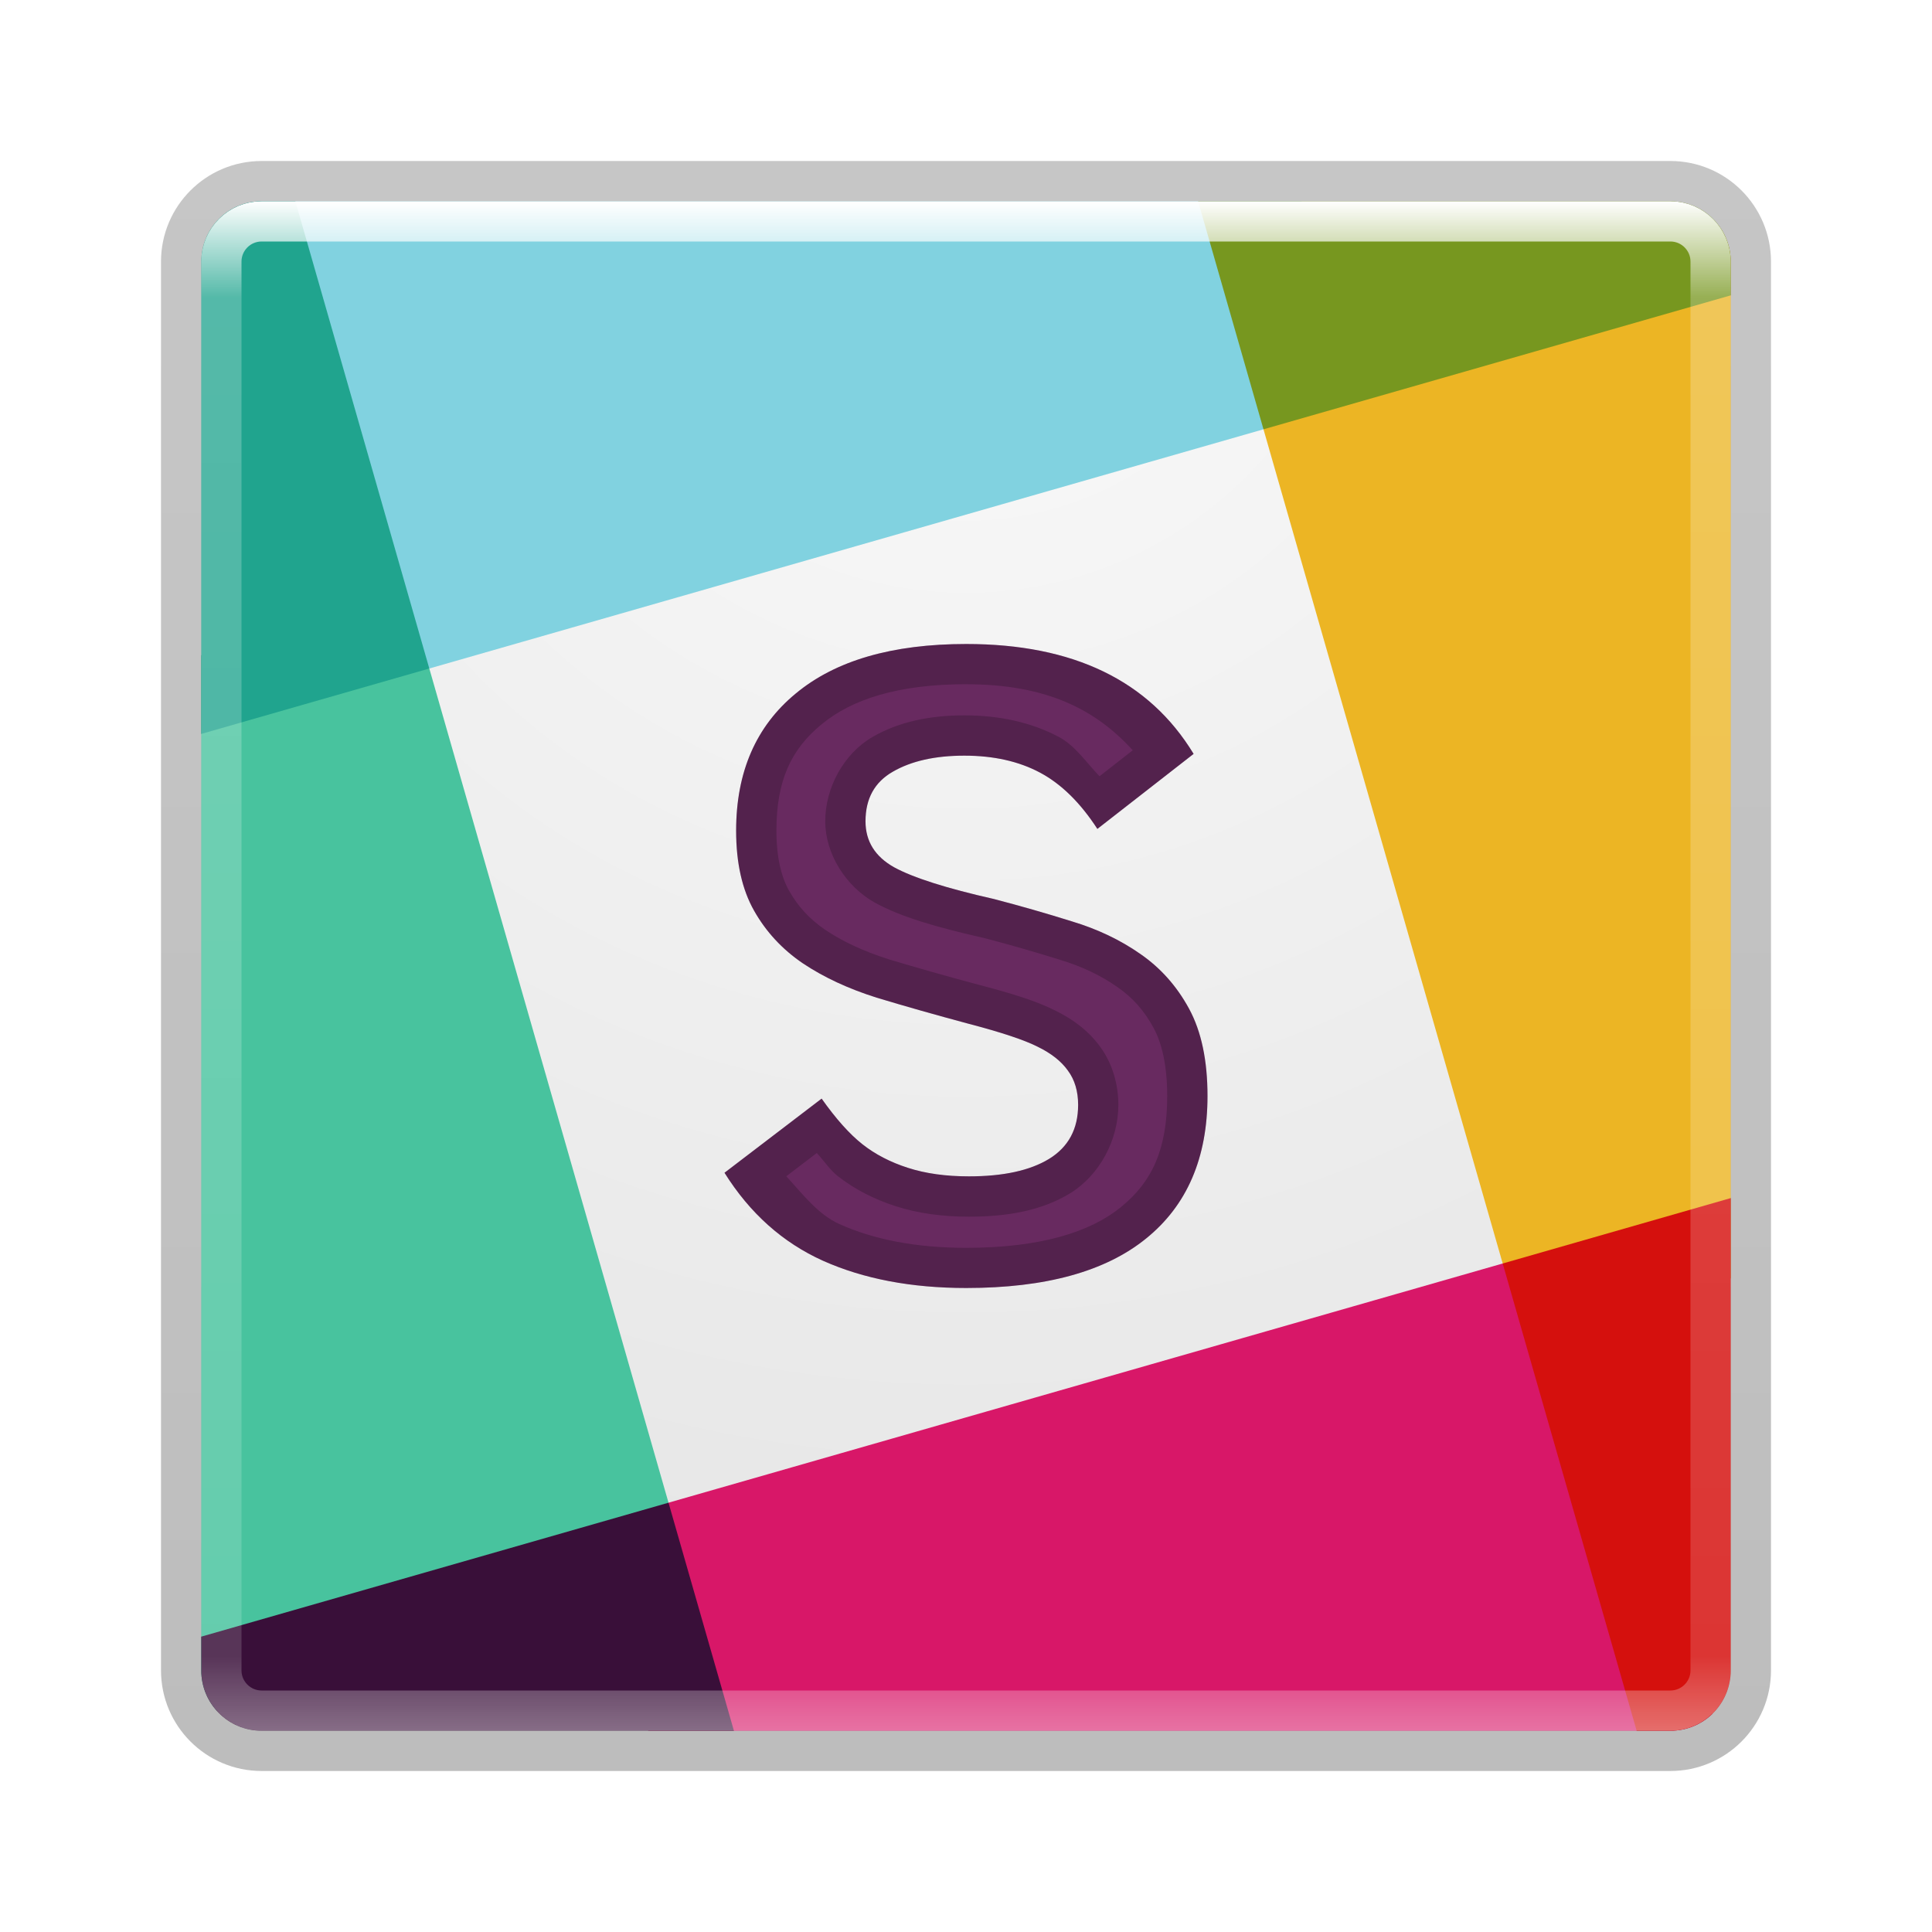
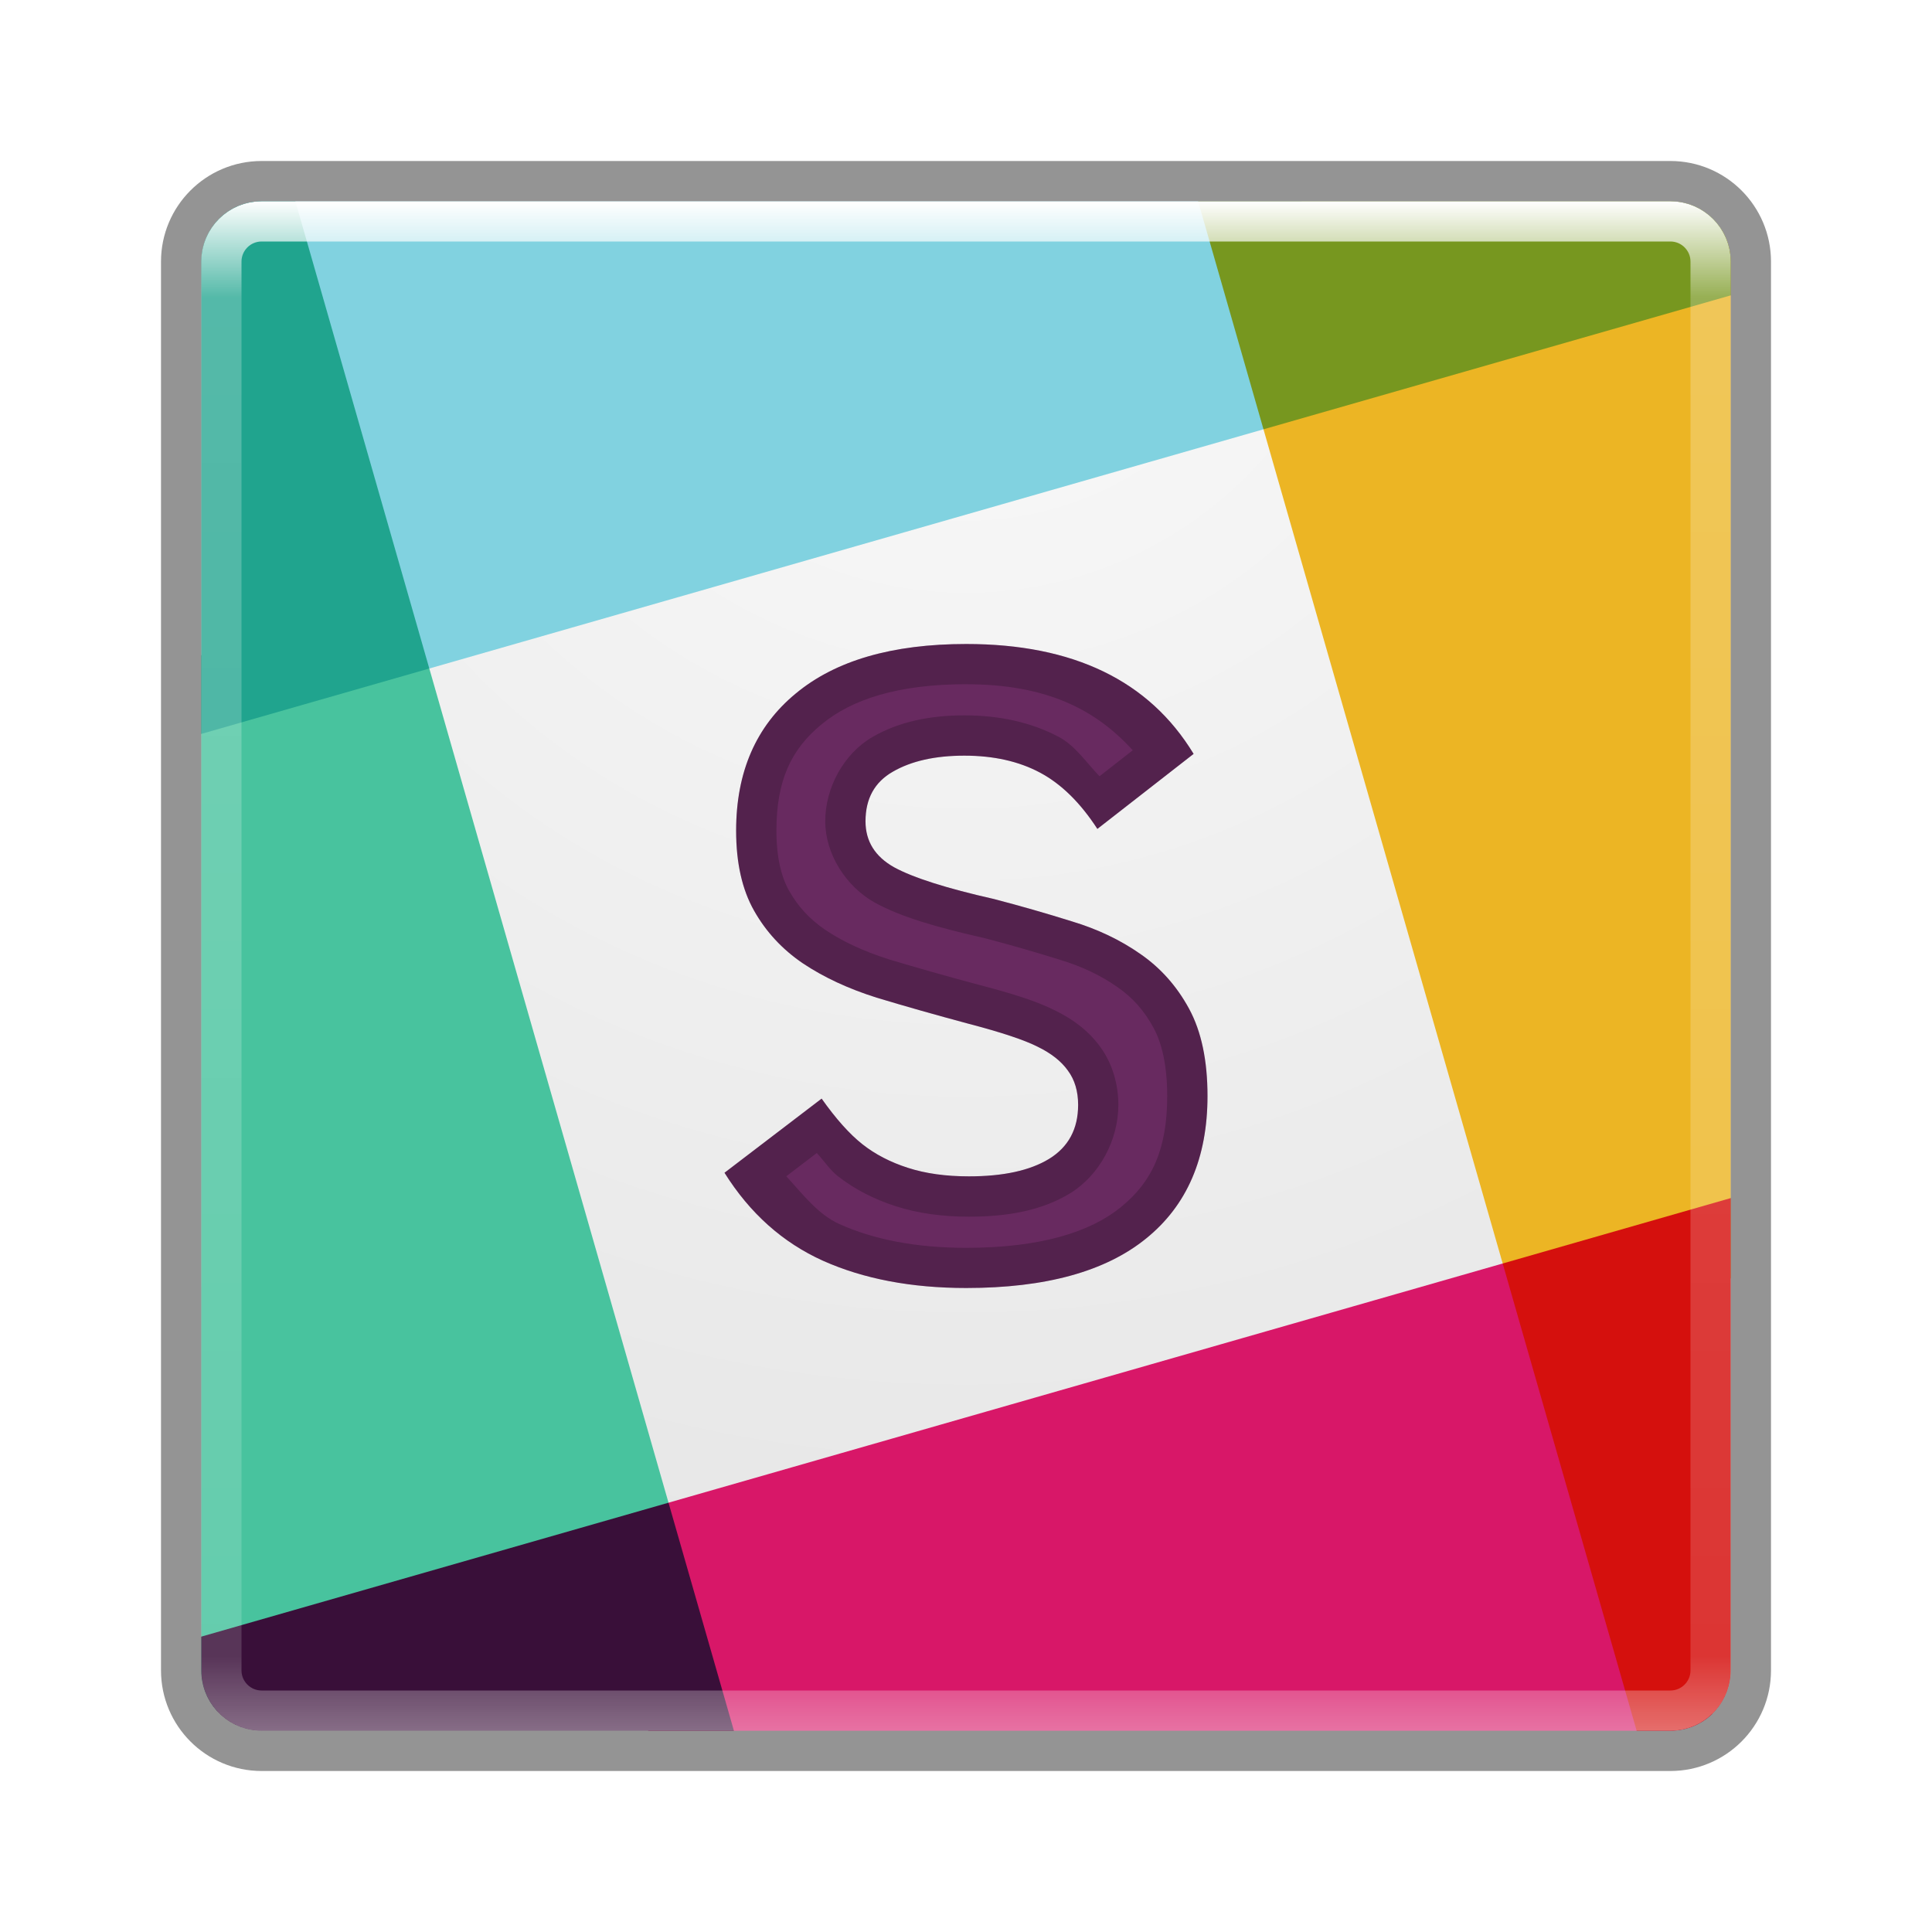
<svg xmlns="http://www.w3.org/2000/svg" height="48" width="48" version="1.1" id="svg2">
  <defs id="defs4">
    <linearGradient id="g" y2="5.176" gradientUnits="userSpaceOnUse" x2="-95.838" gradientTransform="matrix(0.8075,0,0,0.83374,106.88,-1.06985)" y1="54.2" x1="-95.838">
      <stop stop-opacity=".322" offset="0" id="stop24" />
      <stop stop-opacity=".278" offset="1" id="stop26" />
    </linearGradient>
    <linearGradient id="f" y2="43" gradientUnits="userSpaceOnUse" x2="24" gradientTransform="translate(2.0153809e-6,1.2365723e-7)" y1="5" x1="24">
      <stop stop-color="#fff" offset="0" id="stop29" />
      <stop stop-color="#fff" stop-opacity=".235" offset=".063" id="stop31" />
      <stop stop-color="#fff" stop-opacity=".157" offset=".951" id="stop33" />
      <stop stop-color="#fff" stop-opacity=".392" offset="1" id="stop35" />
    </linearGradient>
    <radialGradient id="b" gradientUnits="userSpaceOnUse" cy="4.342" cx="32" gradientTransform="matrix(0,1.6258,-1.6258,0,31.059,-47.135)" r="27.5">
      <stop stop-color="#fafafa" offset="0" id="stop38" />
      <stop stop-color="#e1e1e1" offset="1" id="stop40" />
    </radialGradient>
  </defs>
  <g font-size="12.666px" font-family="Bitstream Vera Sans" fill="#000000" id="g65">
    <text opacity=".8" xml:space="preserve" y="10.722" x="930.44" id="text67">
      <tspan y="10.722" x="930.44" id="tspan69" />
    </text>
    <text opacity=".8" xml:space="preserve" y="-30.019" x="954.401" id="text71">
      <tspan y="-30.019" x="954.401" id="tspan73" />
    </text>
    <text opacity=".8" xml:space="preserve" y="-60.098" x="-516.158" id="text75">
      <tspan y="-60.098" x="-516.158" id="tspan77" />
    </text>
    <text opacity=".8" xml:space="preserve" y="685.456" x="-2339.844" id="text79">
      <tspan y="685.456" x="-2339.844" id="tspan81" />
    </text>
    <text opacity=".8" xml:space="preserve" y="-445.419" x="-401.667" id="text83">
      <tspan y="-445.419" x="-401.667" id="tspan85" />
    </text>
    <text opacity=".8" xml:space="preserve" y="-858.889" x="405.936" id="text87">
      <tspan y="-858.889" x="405.936" id="tspan89" />
    </text>
    <text opacity=".8" xml:space="preserve" y="-899.63" x="429.897" id="text91">
      <tspan y="-899.63" x="429.897" id="tspan93" />
    </text>
    <text opacity=".8" xml:space="preserve" y="-906.84" x="-1061.567" id="text95">
      <tspan y="-906.84" x="-1061.567" id="tspan97" />
    </text>
    <text opacity=".8" xml:space="preserve" y="-1180.074" x="398.976" id="text99">
      <tspan y="-1180.074" x="398.976" id="tspan101" />
    </text>
    <text opacity=".8" xml:space="preserve" y="-553.383" x="1885.1" id="text103">
      <tspan y="-553.383" x="1885.1" id="tspan105" />
    </text>
    <text opacity=".8" xml:space="preserve" y="-594.125" x="1909.06" id="text107">
      <tspan y="-594.125" x="1909.06" id="tspan109" />
    </text>
    <text opacity=".8" xml:space="preserve" y="-601.335" x="417.597" id="text111">
      <tspan y="-601.335" x="417.597" id="tspan113" />
    </text>
    <text opacity=".8" xml:space="preserve" y="-874.569" x="1878.14" id="text115">
      <tspan y="-874.569" x="1878.14" id="tspan117" />
    </text>
    <text opacity=".8" xml:space="preserve" y="-649.426" x="-520.219" id="text119">
      <tspan y="-649.426" x="-520.219" id="tspan121" />
    </text>
    <text opacity=".8" xml:space="preserve" y="96.128" x="-2343.905" id="text123">
      <tspan y="96.128" x="-2343.905" id="tspan125" />
    </text>
    <text opacity=".8" xml:space="preserve" y="189" x="-629.149" id="text127">
      <tspan y="189" x="-629.149" id="tspan129" />
    </text>
    <text opacity=".8" xml:space="preserve" y="9.817" x="479.875" id="text131">
      <tspan y="9.817" x="479.875" id="tspan133" />
    </text>
    <text opacity=".8" xml:space="preserve" y="-30.924" x="503.836" id="text135">
      <tspan y="-30.924" x="503.836" id="tspan137" />
    </text>
    <text opacity=".8" xml:space="preserve" y="-38.134" x="-987.627" id="text139">
      <tspan y="-38.134" x="-987.627" id="tspan141" />
    </text>
    <text opacity=".8" xml:space="preserve" y="-311.368" x="472.916" id="text143">
      <tspan y="-311.368" x="472.916" id="tspan145" />
    </text>
    <text opacity=".8" xml:space="preserve" y="-40.848" x="-554.819" id="text147">
      <tspan y="-40.848" x="-554.819" id="tspan149" />
    </text>
    <text opacity=".8" xml:space="preserve" y="704.705" x="-2378.505" id="text151">
      <tspan y="704.705" x="-2378.505" id="tspan153" />
    </text>
    <text opacity=".8" xml:space="preserve" y="-902.379" x="-403.726" id="text155">
      <tspan y="-902.379" x="-403.726" id="tspan157" />
    </text>
    <text opacity=".8" xml:space="preserve" y="-1315.849" x="403.876" id="text159">
      <tspan y="-1315.849" x="403.876" id="tspan161" />
    </text>
    <text opacity=".8" xml:space="preserve" y="-1356.591" x="427.837" id="text163">
      <tspan y="-1356.591" x="427.837" id="tspan165" />
    </text>
    <text opacity=".8" xml:space="preserve" y="-1363.801" x="-1063.626" id="text167">
      <tspan y="-1363.801" x="-1063.626" id="tspan169" />
    </text>
    <text opacity=".8" xml:space="preserve" y="-1637.035" x="396.917" id="text171">
      <tspan y="-1637.035" x="396.917" id="tspan173" />
    </text>
    <text opacity=".8" xml:space="preserve" y="-1010.344" x="1883.04" id="text175">
      <tspan y="-1010.344" x="1883.04" id="tspan177" />
    </text>
    <text opacity=".8" xml:space="preserve" y="-1051.085" x="1907.001" id="text179">
      <tspan y="-1051.085" x="1907.001" id="tspan181" />
    </text>
    <text opacity=".8" xml:space="preserve" y="-1058.295" x="415.538" id="text183">
      <tspan y="-1058.295" x="415.538" id="tspan185" />
    </text>
    <text opacity=".8" xml:space="preserve" y="-1331.529" x="1876.081" id="text187">
      <tspan y="-1331.529" x="1876.081" id="tspan189" />
    </text>
    <text opacity=".8" xml:space="preserve" y="-1106.387" x="-522.279" id="text191">
      <tspan y="-1106.387" x="-522.279" id="tspan193" />
    </text>
    <text opacity=".8" xml:space="preserve" y="-360.833" x="-2345.964" id="text195">
      <tspan y="-360.833" x="-2345.964" id="tspan197" />
    </text>
    <text opacity=".8" xml:space="preserve" y="-267.961" x="-631.209" id="text199">
      <tspan y="-267.961" x="-631.209" id="tspan201" />
    </text>
    <text opacity=".8" xml:space="preserve" y="-27.047" x="208.806" id="text203">
      <tspan y="-27.047" x="208.806" id="tspan205" />
    </text>
    <text opacity=".8" xml:space="preserve" y="-67.788" x="232.767" id="text207">
      <tspan y="-67.788" x="232.767" id="tspan209" />
    </text>
    <text opacity=".8" xml:space="preserve" y="-261.817" x="-1037.05" id="text211">
      <tspan y="-261.817" x="-1037.05" id="tspan213" />
    </text>
    <text opacity=".8" xml:space="preserve" y="-675.287" x="-229.448" id="text215">
      <tspan y="-675.287" x="-229.448" id="tspan217" />
    </text>
    <text opacity=".8" xml:space="preserve" y="-716.029" x="-205.487" id="text219">
      <tspan y="-716.029" x="-205.487" id="tspan221" />
    </text>
    <text opacity=".8" xml:space="preserve" y="-723.239" x="-1696.95" id="text223">
      <tspan y="-723.239" x="-1696.95" id="tspan225" />
    </text>
    <text opacity=".8" xml:space="preserve" y="-996.473" x="-236.407" id="text227">
      <tspan y="-996.473" x="-236.407" id="tspan229" />
    </text>
    <text opacity=".8" xml:space="preserve" y="-369.781" x="1249.716" id="text231">
      <tspan y="-369.781" x="1249.716" id="tspan233" />
    </text>
    <text opacity=".8" xml:space="preserve" y="-410.523" x="1273.677" id="text235">
      <tspan y="-410.523" x="1273.677" id="tspan237" />
    </text>
    <text opacity=".8" xml:space="preserve" y="-417.733" x="-217.786" id="text239">
      <tspan y="-417.733" x="-217.786" id="tspan241" />
    </text>
    <text opacity=".8" xml:space="preserve" y="-690.967" x="1242.757" id="text243">
      <tspan y="-690.967" x="1242.757" id="tspan245" />
    </text>
    <text opacity=".8" xml:space="preserve" y="-465.824" x="-1155.602" id="text247">
      <tspan y="-465.824" x="-1155.602" id="tspan249" />
    </text>
    <text opacity=".8" xml:space="preserve" y="279.729" x="-2979.288" id="text251">
      <tspan y="279.729" x="-2979.288" id="tspan253" />
    </text>
  </g>
  <g transform="matrix(.90475 0 0 .90475 -663.53 -676.38)" id="g255">
    <text opacity=".8" xml:space="preserve" font-size="14px" y="1159.415" x="-664.274" font-family="Bitstream Vera Sans" fill="#000000" id="text257">
      <tspan y="1159.415" x="-664.274" id="tspan259" />
    </text>
  </g>
  <g font-size="12.666px" font-family="Bitstream Vera Sans" fill="#000000" id="g261">
    <text opacity=".8" xml:space="preserve" y="17.96" x="930.44" id="text263">
      <tspan y="17.96" x="930.44" id="tspan265" />
    </text>
    <text opacity=".8" xml:space="preserve" y="-22.781" x="954.401" id="text267">
      <tspan y="-22.781" x="954.401" id="tspan269" />
    </text>
    <text opacity=".8" xml:space="preserve" y="-52.86" x="-516.158" id="text271">
      <tspan y="-52.86" x="-516.158" id="tspan273" />
    </text>
    <text opacity=".8" xml:space="preserve" y="692.694" x="-2339.844" id="text275">
      <tspan y="692.694" x="-2339.844" id="tspan277" />
    </text>
    <text opacity=".8" xml:space="preserve" y="-438.181" x="-401.667" id="text279">
      <tspan y="-438.181" x="-401.667" id="tspan281" />
    </text>
    <text opacity=".8" xml:space="preserve" y="-851.651" x="405.936" id="text283">
      <tspan y="-851.651" x="405.936" id="tspan285" />
    </text>
    <text opacity=".8" xml:space="preserve" y="-892.392" x="429.897" id="text287">
      <tspan y="-892.392" x="429.897" id="tspan289" />
    </text>
    <text opacity=".8" xml:space="preserve" y="-899.602" x="-1061.567" id="text291">
      <tspan y="-899.602" x="-1061.567" id="tspan293" />
    </text>
    <text opacity=".8" xml:space="preserve" y="-1172.836" x="398.976" id="text295">
      <tspan y="-1172.836" x="398.976" id="tspan297" />
    </text>
    <text opacity=".8" xml:space="preserve" y="-546.145" x="1885.1" id="text299">
      <tspan y="-546.145" x="1885.1" id="tspan301" />
    </text>
    <text opacity=".8" xml:space="preserve" y="-586.887" x="1909.06" id="text303">
      <tspan y="-586.887" x="1909.06" id="tspan305" />
    </text>
    <text opacity=".8" xml:space="preserve" y="-594.097" x="417.597" id="text307">
      <tspan y="-594.097" x="417.597" id="tspan309" />
    </text>
    <text opacity=".8" xml:space="preserve" y="-867.331" x="1878.14" id="text311">
      <tspan y="-867.331" x="1878.14" id="tspan313" />
    </text>
    <text opacity=".8" xml:space="preserve" y="-642.188" x="-520.219" id="text315">
      <tspan y="-642.188" x="-520.219" id="tspan317" />
    </text>
    <text opacity=".8" xml:space="preserve" y="103.365" x="-2343.905" id="text319">
      <tspan y="103.365" x="-2343.905" id="tspan321" />
    </text>
    <text opacity=".8" xml:space="preserve" y="196.238" x="-629.149" id="text323">
      <tspan y="196.238" x="-629.149" id="tspan325" />
    </text>
    <text opacity=".8" xml:space="preserve" y="17.055" x="479.875" id="text327">
      <tspan y="17.055" x="479.875" id="tspan329" />
    </text>
    <text opacity=".8" xml:space="preserve" y="-23.686" x="503.836" id="text331">
      <tspan y="-23.686" x="503.836" id="tspan333" />
    </text>
    <text opacity=".8" xml:space="preserve" y="-30.896" x="-987.627" id="text335">
      <tspan y="-30.896" x="-987.627" id="tspan337" />
    </text>
    <text opacity=".8" xml:space="preserve" y="-304.13" x="472.916" id="text339">
      <tspan y="-304.13" x="472.916" id="tspan341" />
    </text>
    <text opacity=".8" xml:space="preserve" y="-33.61" x="-554.819" id="text343">
      <tspan y="-33.61" x="-554.819" id="tspan345" />
    </text>
    <text opacity=".8" xml:space="preserve" y="711.943" x="-2378.505" id="text347">
      <tspan y="711.943" x="-2378.505" id="tspan349" />
    </text>
    <text opacity=".8" xml:space="preserve" y="-895.141" x="-403.726" id="text351">
      <tspan y="-895.141" x="-403.726" id="tspan353" />
    </text>
    <text opacity=".8" xml:space="preserve" y="-1308.611" x="403.876" id="text355">
      <tspan y="-1308.611" x="403.876" id="tspan357" />
    </text>
    <text opacity=".8" xml:space="preserve" y="-1349.353" x="427.837" id="text359">
      <tspan y="-1349.353" x="427.837" id="tspan361" />
    </text>
    <text opacity=".8" xml:space="preserve" y="-1356.563" x="-1063.626" id="text363">
      <tspan y="-1356.563" x="-1063.626" id="tspan365" />
    </text>
    <text opacity=".8" xml:space="preserve" y="-1629.797" x="396.917" id="text367">
      <tspan y="-1629.797" x="396.917" id="tspan369" />
    </text>
    <text opacity=".8" xml:space="preserve" y="-1003.106" x="1883.04" id="text371">
      <tspan y="-1003.106" x="1883.04" id="tspan373" />
    </text>
    <text opacity=".8" xml:space="preserve" y="-1043.847" x="1907.001" id="text375">
      <tspan y="-1043.847" x="1907.001" id="tspan377" />
    </text>
    <text opacity=".8" xml:space="preserve" y="-1051.057" x="415.538" id="text379">
      <tspan y="-1051.057" x="415.538" id="tspan381" />
    </text>
    <text opacity=".8" xml:space="preserve" y="-1324.291" x="1876.081" id="text383">
      <tspan y="-1324.291" x="1876.081" id="tspan385" />
    </text>
    <text opacity=".8" xml:space="preserve" y="-1099.148" x="-522.279" id="text387">
      <tspan y="-1099.148" x="-522.279" id="tspan389" />
    </text>
    <text opacity=".8" xml:space="preserve" y="-353.595" x="-2345.964" id="text391">
      <tspan y="-353.595" x="-2345.964" id="tspan393" />
    </text>
    <text opacity=".8" xml:space="preserve" y="-260.723" x="-631.209" id="text395">
      <tspan y="-260.723" x="-631.209" id="tspan397" />
    </text>
    <text opacity=".8" xml:space="preserve" y="-19.809" x="208.806" id="text399">
      <tspan y="-19.809" x="208.806" id="tspan401" />
    </text>
    <text opacity=".8" xml:space="preserve" y="-60.55" x="232.767" id="text403">
      <tspan y="-60.55" x="232.767" id="tspan405" />
    </text>
    <text opacity=".8" xml:space="preserve" y="-254.579" x="-1037.05" id="text407">
      <tspan y="-254.579" x="-1037.05" id="tspan409" />
    </text>
    <text opacity=".8" xml:space="preserve" y="-668.049" x="-229.448" id="text411">
      <tspan y="-668.049" x="-229.448" id="tspan413" />
    </text>
    <text opacity=".8" xml:space="preserve" y="-708.791" x="-205.487" id="text415">
      <tspan y="-708.791" x="-205.487" id="tspan417" />
    </text>
    <text opacity=".8" xml:space="preserve" y="-716.001" x="-1696.95" id="text419">
      <tspan y="-716.001" x="-1696.95" id="tspan421" />
    </text>
    <text opacity=".8" xml:space="preserve" y="-989.235" x="-236.407" id="text423">
      <tspan y="-989.235" x="-236.407" id="tspan425" />
    </text>
    <text opacity=".8" xml:space="preserve" y="-362.544" x="1249.716" id="text427">
      <tspan y="-362.544" x="1249.716" id="tspan429" />
    </text>
    <text opacity=".8" xml:space="preserve" y="-403.285" x="1273.677" id="text431">
      <tspan y="-403.285" x="1273.677" id="tspan433" />
    </text>
    <text opacity=".8" xml:space="preserve" y="-410.495" x="-217.786" id="text435">
      <tspan y="-410.495" x="-217.786" id="tspan437" />
    </text>
    <text opacity=".8" xml:space="preserve" y="-683.729" x="1242.757" id="text439">
      <tspan y="-683.729" x="1242.757" id="tspan441" />
    </text>
    <text opacity=".8" xml:space="preserve" y="-458.586" x="-1155.602" id="text443">
      <tspan y="-458.586" x="-1155.602" id="tspan445" />
    </text>
    <text opacity=".8" xml:space="preserve" y="286.967" x="-2979.288" id="text447">
      <tspan y="286.967" x="-2979.288" id="tspan449" />
    </text>
  </g>
  <g transform="matrix(.90475 0 0 .90475 -663.53 -669.14)" id="g451">
    <text opacity=".8" xml:space="preserve" font-size="14px" y="1159.415" x="-664.274" font-family="Bitstream Vera Sans" fill="#000000" id="text453">
      <tspan y="1159.415" x="-664.274" id="tspan455" />
    </text>
  </g>
  <g font-size="12.666px" fill="#000000" id="g457">
    <text xml:space="preserve" y="-361.316" x="489.118" font-family="Droid Sans" id="text459">
      <tspan y="-361.316" x="489.118" id="tspan461" />
      <tspan y="-345.483" x="489.118" id="tspan463" />
    </text>
    <g font-family="Bitstream Vera Sans" id="g465">
      <text opacity=".8" xml:space="preserve" y="-843.36" x="954.302" id="text467">
        <tspan y="-843.36" x="954.302" id="tspan469" />
      </text>
      <text opacity=".8" xml:space="preserve" y="-97.807" x="-869.384" id="text471">
        <tspan y="-97.807" x="-869.384" id="tspan473" />
      </text>
      <text opacity=".8" xml:space="preserve" y="-1128.356" x="1681.381" id="text475">
        <tspan y="-1128.356" x="1681.381" id="tspan477" />
      </text>
      <text opacity=".8" xml:space="preserve" y="-1169.098" x="1705.342" id="text479">
        <tspan y="-1169.098" x="1705.342" id="tspan481" />
      </text>
      <text opacity=".8" xml:space="preserve" y="-1176.308" x="213.879" id="text483">
        <tspan y="-1176.308" x="213.879" id="tspan485" />
      </text>
      <text opacity=".8" xml:space="preserve" y="-1449.542" x="1674.422" id="text487">
        <tspan y="-1449.542" x="1674.422" id="tspan489" />
      </text>
    </g>
  </g>
  <rect style="color:#000000;fill:url(#b)" rx="1.5" ry="1.5" height="38" width="38" y="5" x="5" id="rect59" />
  <path style="color:#000000;display:inline;overflow:visible;visibility:visible;fill:#48c39e;fill-opacity:1;fill-rule:nonzero;stroke:none;stroke-width:4;marker:none;enable-background:accumulate" d="M 5.213 16.275 C 5.14 16.275 5.072 16.279 5 16.279 L 5 41.5 C 5 41.89 5.15 42.242 5.393 42.508 C 9.358 42.027 13.203 40.886 16.609 37.334 L 10.666 16.609 C 8.731 16.391 6.913 16.278 5.213 16.275 z " id="rect3922-2" />
  <path style="color:#000000;display:inline;overflow:visible;visibility:visible;fill:#d81768;fill-opacity:1;fill-rule:nonzero;stroke:none;stroke-width:4;marker:none;enable-background:accumulate" d="M 37.334 31.391 L 16.609 37.334 C 16.128 39.301 15.984 41.184 16.105 43 L 41.5 43 C 41.908 43 42.277 42.839 42.547 42.576 C 42.282 38.479 41.408 34.535 37.334 31.391 z " id="rect3934-1" />
  <path style="color:#000000;display:inline;overflow:visible;visibility:visible;fill:#ecb524;fill-opacity:1;fill-rule:nonzero;stroke:none;stroke-width:4;marker:none;enable-background:accumulate" d="M 42.709 5.617 C 38.073 6.068 33.791 7.022 31.391 10.666 L 37.334 31.391 C 39.328 31.802 41.206 31.9 43 31.762 L 43 6.5 C 43 6.168 42.89 5.865 42.709 5.617 z " id="rect3930-5" />
  <path style="color:#000000;display:inline;overflow:visible;visibility:visible;fill:#81d2e0;fill-opacity:1;fill-rule:nonzero;stroke:none;stroke-width:4;marker:none;enable-background:accumulate" d="M 6.5 5 C 6.053 5 5.657 5.196 5.383 5.504 C 6.368 9.34 8.185 13.031 10.666 16.609 L 31.391 10.666 C 32.226 8.561 32.463 6.705 32.338 5 L 6.5 5 z " id="rect3926-9" />
  <path style="color:#000000;display:inline;overflow:visible;visibility:visible;fill:#390f39;fill-opacity:1;fill-rule:nonzero;stroke:none;stroke-width:4;marker:none;enable-background:accumulate" d="M 16.609 37.334 L 5 40.662 L 5 41.5 C 5 42.331 5.669 43 6.5 43 L 18.234 43 L 16.609 37.334 z " id="rect3920-7" />
  <path style="color:#000000;display:inline;overflow:visible;visibility:visible;fill:#20a48e;fill-opacity:1;fill-rule:nonzero;stroke:none;stroke-width:4;marker:none;enable-background:accumulate" d="M 6.5 5 C 5.669 5 5 5.669 5 6.5 L 5 18.234 L 10.666 16.609 L 7.338 5 L 6.5 5 z " id="rect3924-9" />
  <path style="color:#000000;display:inline;overflow:visible;visibility:visible;fill:#77971f;fill-opacity:1;fill-rule:nonzero;stroke:none;stroke-width:4;marker:none;enable-background:accumulate" d="M 29.766 5 L 31.391 10.666 L 43 7.338 L 43 6.5 C 43 5.669 42.331 5 41.5 5 L 29.766 5 z " id="rect3928-1" />
  <path style="color:#000000;display:inline;overflow:visible;visibility:visible;fill:#d5100d;fill-opacity:1;fill-rule:nonzero;stroke:none;stroke-width:4;marker:none;enable-background:accumulate" d="M 43 29.766 L 37.334 31.391 L 40.662 43 L 41.5 43 C 42.331 43 43 42.331 43 41.5 L 43 29.766 z " id="rect3932-9" />
  <path d="m 30,27.229 c -2e-5,1.539 -0.508,2.718 -1.524,3.54 C 27.468,31.589 25.978,32 24.006,32 22.641,32 21.455,31.774 20.447,31.323 19.446,30.872 18.63,30.143 18,29.137 l 2.413,-1.842 c 0.356,0.503 0.693,0.88 1.012,1.132 0.319,0.252 0.697,0.448 1.134,0.588 0.437,0.141 0.942,0.211 1.513,0.211 0.853,10e-6 1.516,-0.144 1.991,-0.433 0.482,-0.296 0.723,-0.743 0.723,-1.343 -10e-6,-0.34 -0.085,-0.625 -0.256,-0.854 -0.163,-0.229 -0.412,-0.425 -0.745,-0.588 -0.334,-0.17 -0.912,-0.362 -1.735,-0.577 -0.801,-0.215 -1.557,-0.429 -2.269,-0.644 -0.704,-0.222 -1.316,-0.507 -1.835,-0.854 -0.512,-0.348 -0.916,-0.784 -1.212,-1.309 -0.297,-0.525 -0.445,-1.187 -0.445,-1.986 0,-1.457 0.493,-2.593 1.479,-3.406 0.986,-0.821 2.399,-1.232 4.237,-1.232 2.662,10e-6 4.545,0.91 5.65,2.73 l -2.391,1.864 c -0.423,-0.651 -0.897,-1.117 -1.424,-1.398 -0.526,-0.281 -1.153,-0.422 -1.88,-0.422 -0.727,2e-5 -1.32,0.133 -1.779,0.399 -0.452,0.259 -0.678,0.669 -0.678,1.232 0,0.496 0.237,0.877 0.712,1.143 0.475,0.259 1.301,0.522 2.48,0.788 0.652,0.17 1.297,0.355 1.935,0.555 0.638,0.192 1.205,0.462 1.702,0.81 0.504,0.348 0.908,0.803 1.212,1.365 0.304,0.562 0.456,1.283 0.456,2.164" style="font-style:normal;font-variant:normal;font-weight:bold;font-stretch:normal;font-size:22.724px;line-height:125%;font-family:'Clear Sans';-inkscape-font-specification:'Clear Sans Bold';text-align:center;letter-spacing:0px;word-spacing:0px;text-anchor:middle;display:inline;fill:#682a60;fill-opacity:1;stroke:none;enable-background:new;opacity:1" id="path4329" />
  <path style="color:#000000;font-style:normal;font-variant:normal;font-weight:bold;font-stretch:normal;font-size:22.724px;line-height:125%;font-family:'Clear Sans';-inkscape-font-specification:'Clear Sans Bold';text-indent:0;text-align:center;text-decoration:none;text-decoration-line:none;text-decoration-style:solid;text-decoration-color:#000000;letter-spacing:0px;word-spacing:0px;text-transform:none;direction:ltr;block-progression:tb;writing-mode:lr-tb;baseline-shift:baseline;text-anchor:middle;white-space:normal;clip-rule:nonzero;display:inline;overflow:visible;visibility:visible;opacity:0.2;isolation:auto;mix-blend-mode:normal;color-interpolation:sRGB;color-interpolation-filters:linearRGB;solid-color:#000000;solid-opacity:1;fill:#000000;fill-opacity:1;fill-rule:nonzero;stroke:none;stroke-width:2;stroke-linecap:round;stroke-linejoin:round;stroke-miterlimit:4;stroke-dasharray:none;stroke-dashoffset:0;stroke-opacity:1;color-rendering:auto;image-rendering:auto;shape-rendering:auto;text-rendering:auto;enable-background:new" d="m 24.006,16 c -1.839,10e-6 -3.252,0.411 -4.238,1.232 -0.986,0.814 -1.479,1.949 -1.479,3.406 0,0.799 0.149,1.461 0.445,1.986 0.297,0.525 0.699,0.961 1.211,1.309 0.519,0.348 1.132,0.632 1.836,0.854 0.712,0.215 1.469,0.43 2.27,0.645 0.823,0.215 1.401,0.406 1.734,0.576 0.334,0.163 0.581,0.359 0.744,0.588 0.17,0.229 0.256,0.515 0.256,0.855 -10e-6,0.599 -0.241,1.046 -0.723,1.342 -0.475,0.288 -1.138,0.434 -1.99,0.434 -0.571,10e-6 -1.074,-0.07 -1.512,-0.211 -0.437,-0.141 -0.816,-0.336 -1.135,-0.588 -0.319,-0.252 -0.656,-0.63 -1.012,-1.133 L 18,29.137 c 0.63,1.006 1.446,1.734 2.447,2.186 C 21.456,31.773 22.642,32 24.006,32 c 1.972,0 3.462,-0.411 4.471,-1.232 1.016,-0.821 1.523,-2 1.523,-3.539 -2e-5,-0.88 -0.151,-1.602 -0.455,-2.164 -0.304,-0.562 -0.709,-1.016 -1.213,-1.363 -0.497,-0.348 -1.064,-0.618 -1.701,-0.811 -0.638,-0.2 -1.283,-0.385 -1.936,-0.555 -1.179,-0.266 -2.006,-0.53 -2.48,-0.789 -0.475,-0.266 -0.711,-0.647 -0.711,-1.143 0,-0.562 0.225,-0.972 0.678,-1.23 0.46,-0.266 1.053,-0.4 1.779,-0.4 0.727,2e-5 1.352,0.141 1.879,0.422 0.526,0.281 1.001,0.747 1.424,1.398 l 2.391,-1.863 C 28.55,16.911 26.668,16 24.006,16 Z m 0,1 c 1.996,8e-6 3.216,0.627 4.137,1.641 l -0.826,0.645 C 26.99,18.945 26.711,18.525 26.312,18.312 c -0.695,-0.371 -1.496,-0.539 -2.352,-0.539 -0.848,2.2e-5 -1.622,0.155 -2.279,0.535 -0.72,0.415 -1.178,1.267 -1.178,2.096 0,0.815 0.517,1.62 1.223,2.016 a 1,1 0 0 0 0.01,0.006 c 0.654,0.357 1.52,0.609 2.738,0.885 0.626,0.164 1.246,0.342 1.857,0.533 a 1,1 0 0 0 0.01,0.004 c 0.547,0.165 1.013,0.39 1.416,0.672 a 1,1 0 0 0 0.006,0.004 c 0.374,0.258 0.665,0.583 0.9,1.018 0.2,0.37 0.336,0.922 0.336,1.688 -1.7e-5,1.319 -0.374,2.133 -1.152,2.762 a 1,1 0 0 0 -0.002,0.002 c -0.761,0.619 -2.006,1.008 -3.84,1.008 -1.254,0 -2.296,-0.207 -3.15,-0.59 -0.538,-0.243 -0.911,-0.744 -1.32,-1.188 l 0.758,-0.578 c 0.171,0.183 0.331,0.424 0.514,0.568 0.422,0.333 0.912,0.582 1.447,0.754 0.558,0.179 1.165,0.26 1.818,0.26 0.965,1.3e-5 1.808,-0.152 2.51,-0.578 a 1,1 0 0 0 0.004,-0.002 C 27.324,29.193 27.785,28.318 27.785,27.451 27.785,26.947 27.642,26.426 27.334,26.008 27.051,25.616 26.664,25.326 26.229,25.113 25.753,24.872 25.154,24.685 24.309,24.465 23.521,24.254 22.78,24.044 22.082,23.834 l -0.004,-0.002 c -0.624,-0.197 -1.145,-0.443 -1.57,-0.727 -0.392,-0.267 -0.68,-0.58 -0.902,-0.973 -0.19,-0.336 -0.316,-0.819 -0.316,-1.494 0,-1.232 0.355,-2.01 1.115,-2.637 a 1,1 0 0 0 0.004,-0.002 c 0.751,-0.626 1.908,-1 3.598,-1 z" id="path4541" />
  <rect style="fill:none;stroke:url(#f);stroke-linecap:round;stroke-linejoin:round" rx="1" ry="1" height="37" width="37" y="5.5" x="5.5" id="rect61" />
-   <rect style="color:#000000;opacity:0.8;fill:none;stroke:url(#g)" rx="2" ry="2" height="39" width="39" y="4.5" x="4.5" id="rect63" />
+   <rect style="color:#000000;opacity:0.6;fill:none;stroke:#4d4d4d;stroke-opacity:1" rx="2" ry="2" height="39" width="39" y="4.5" x="4.5" id="rect63" />
</svg>
